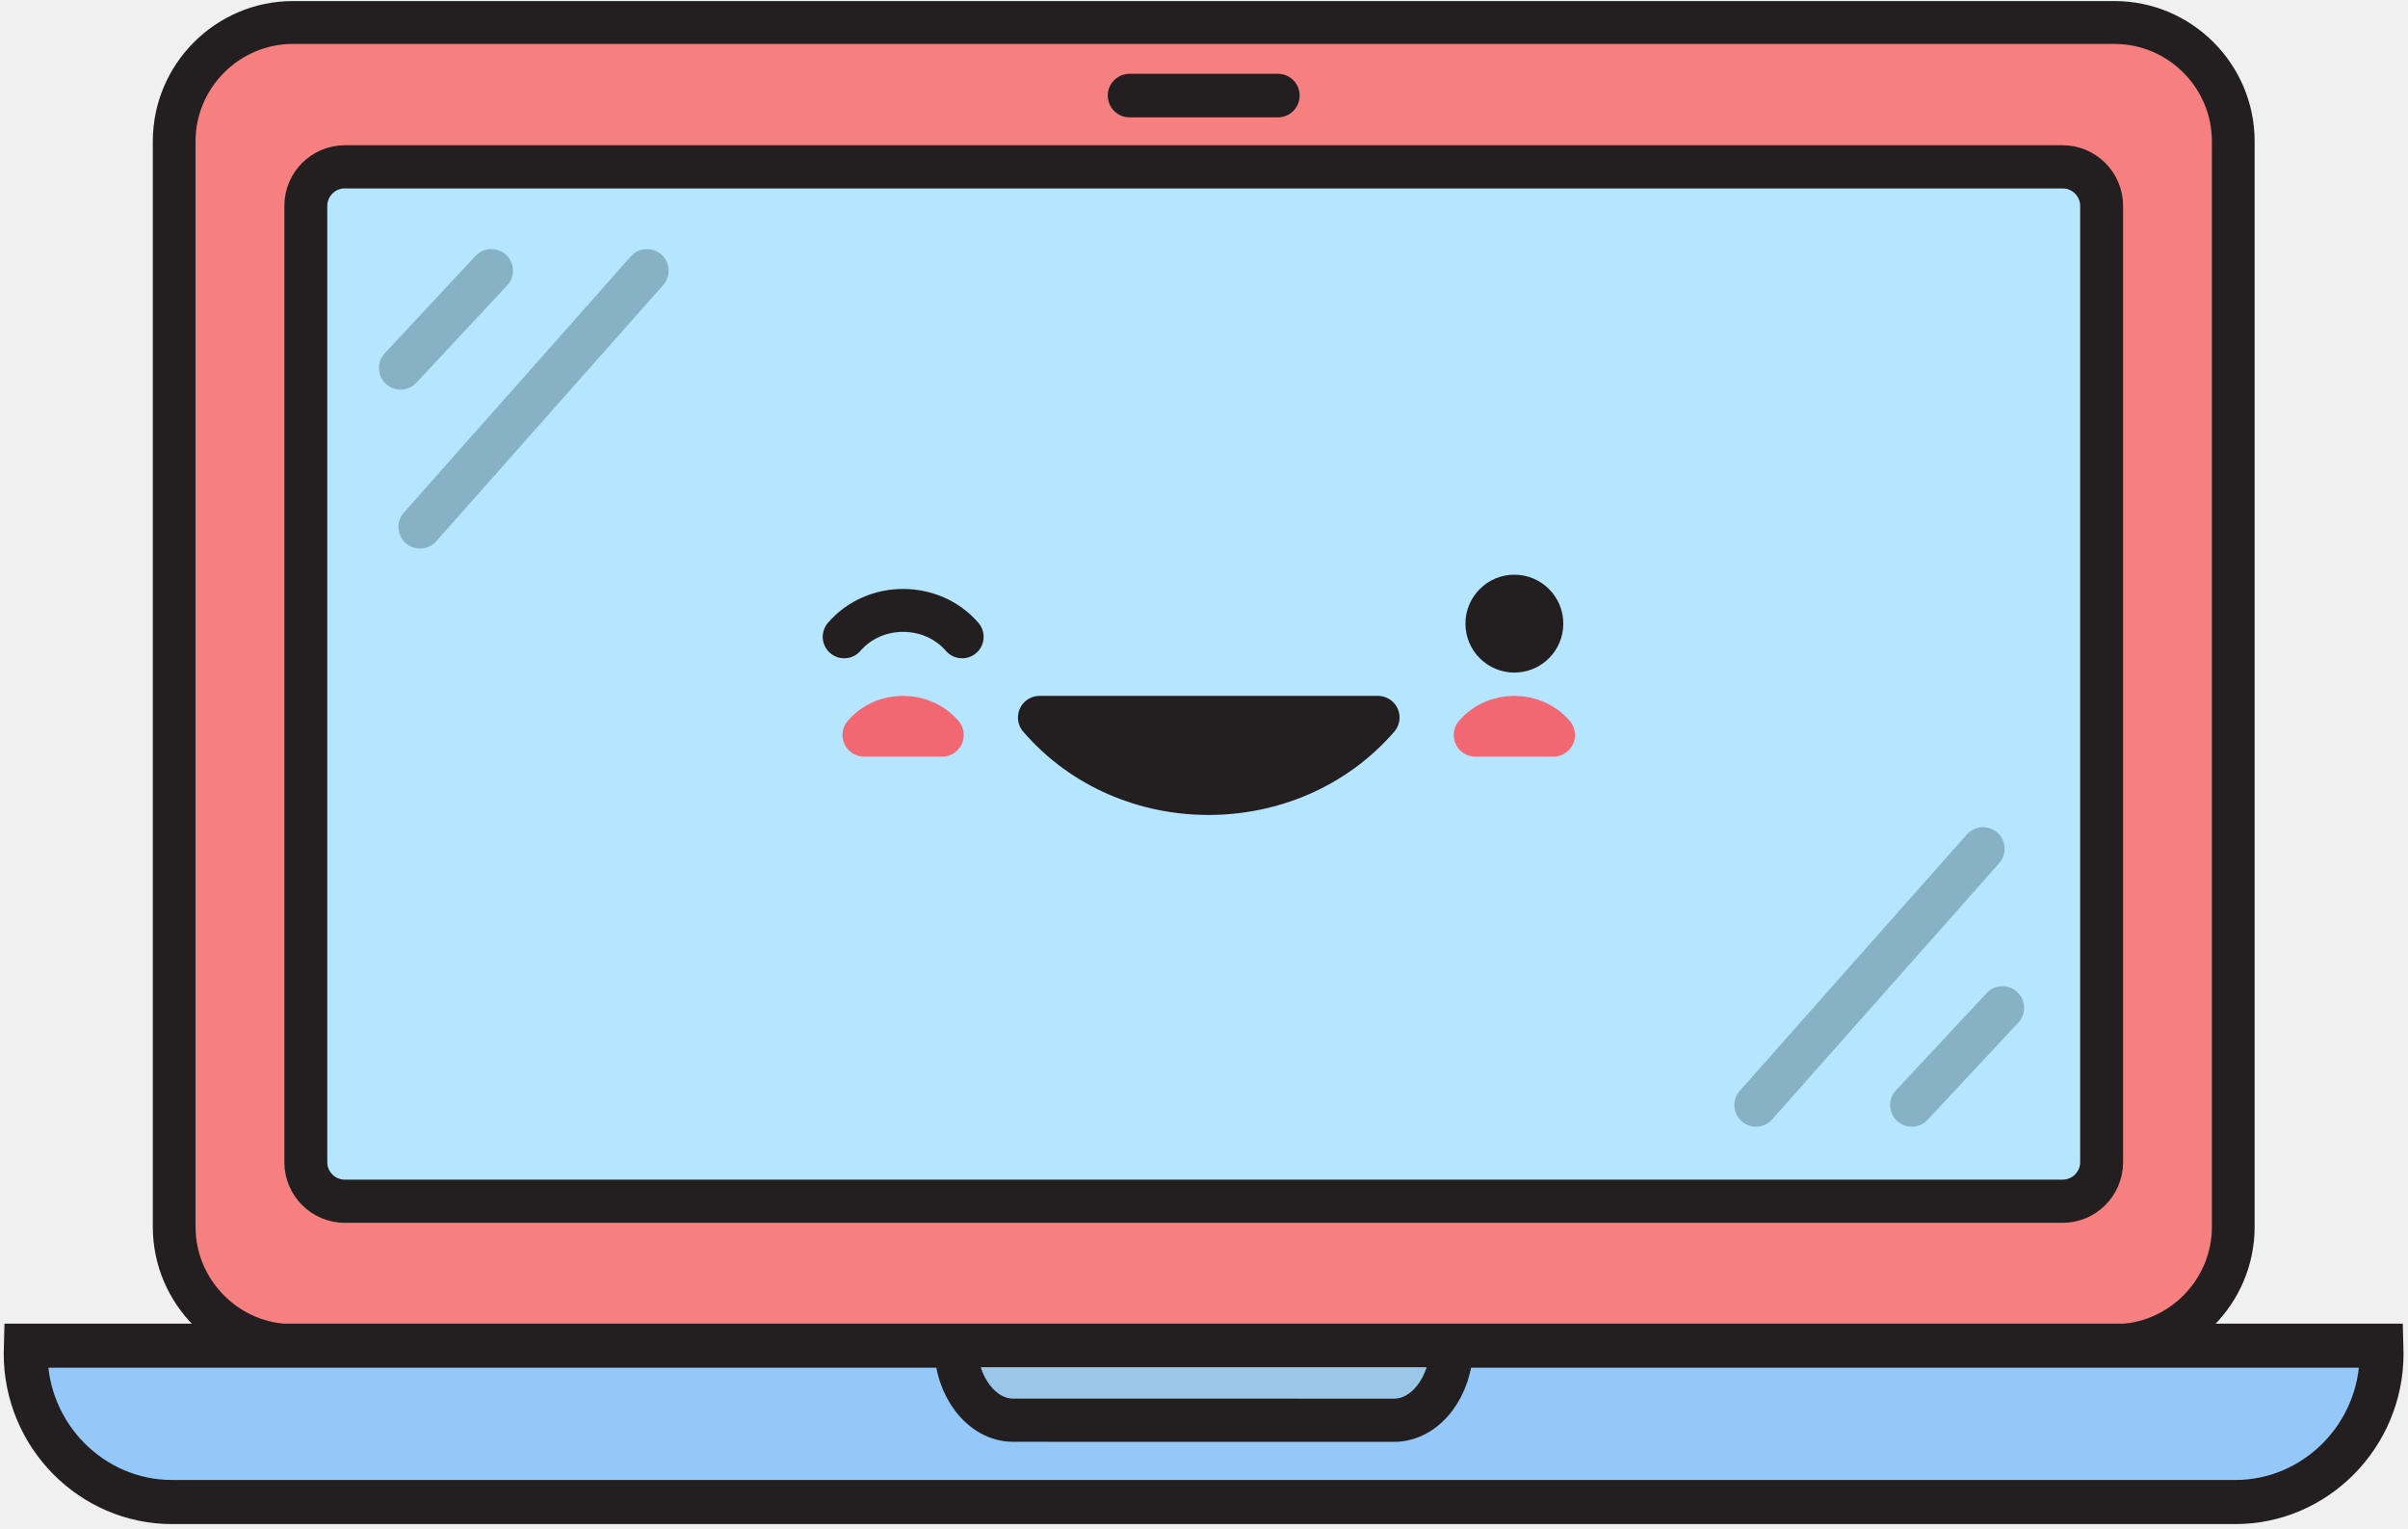
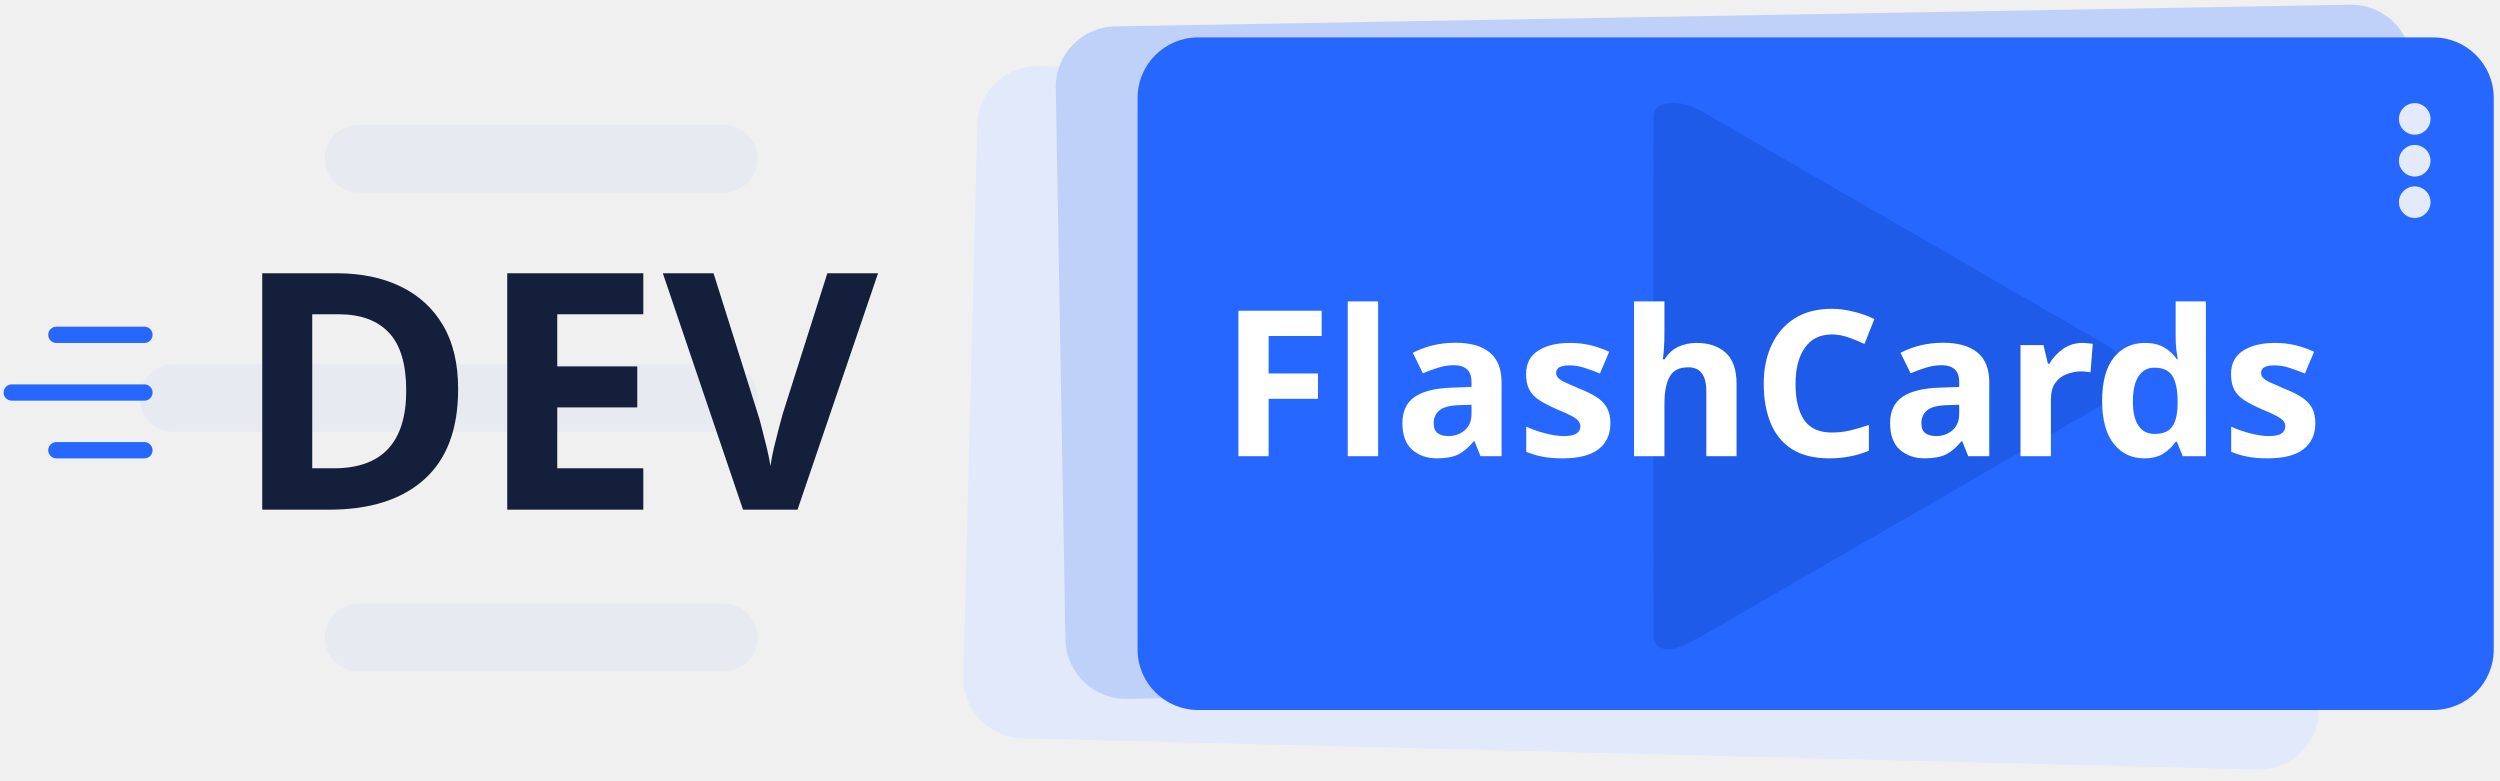
- <svg xmlns="http://www.w3.org/2000/svg" width="100%" height="100%" viewBox="0 0 323 205" style="fill-rule:evenodd;clip-rule:evenodd;stroke-miterlimit:2.613;">
-   <g transform="matrix(1,0,0,1,-459,-528)">
-     <g transform="matrix(4.16667,0,0,4.16667,0,0)">
-       <g transform="matrix(2.64587,0,0,2.65315,0,-206.529)">
-         <path d="M45.198,125.878L67.363,125.878C68.157,125.878 68.807,126.526 68.807,127.318L68.807,140.488C68.807,141.28 68.157,141.928 67.363,141.928L45.198,141.928C44.404,141.928 43.754,141.28 43.754,140.488L43.754,127.318C43.754,126.526 44.404,125.878 45.198,125.878Z" style="fill:#f67f7f;stroke:#231f20;stroke-width:0.52px;" />
-       </g>
-       <g transform="matrix(2.06205,0,0,2.07425,0,-206.53)">
-         <path d="M58.805,163.249L85.624,163.249C85.959,163.249 86.233,163.521 86.233,163.854L86.233,178.694C86.233,179.027 85.959,179.299 85.624,179.299L58.805,179.299C58.471,179.299 58.197,179.027 58.197,178.694L58.197,163.854C58.197,163.521 58.471,163.249 58.805,163.249Z" style="fill:#b5e5ff;stroke:#231f20;stroke-width:0.67px;" />
-       </g>
-       <g transform="matrix(0,-6.45091,-6.42034,0,297.818,504)">
-         <path d="M51.771,17.288L51.731,17.287C51.324,17.287 50.991,17.617 50.991,18.02L50.991,28.366C50.991,28.77 51.324,29.1 51.731,29.1L51.771,29.099L51.771,17.288Z" style="fill:#93c8f9;stroke:#231f20;stroke-width:0.22px;" />
-       </g>
-       <g transform="matrix(1.88782,0,0,-1.89293,522.104,279.11)">
-         <path d="M-198.951,78.88L-196.419,78.88" style="fill:none;fill-rule:nonzero;stroke:#231f20;stroke-width:0.74px;stroke-linecap:round;stroke-linejoin:round;" />
-       </g>
-       <g transform="matrix(-1.8992,2.03523,2.03523,1.8992,-58.8543,-204.428)">
-         <path d="M43.961,131.839L45.5,131.839" style="fill:none;fill-rule:nonzero;stroke:#87b2c6;stroke-width:0.5px;stroke-linecap:round;stroke-linejoin:round;" />
-       </g>
-       <g transform="matrix(-1.84623,2.08341,2.08341,1.84623,-60.972,-197.454)">
-         <path d="M43.764,130.92L47.722,130.92" style="fill:none;fill-rule:nonzero;stroke:#87b2c6;stroke-width:0.5px;stroke-linecap:round;stroke-linejoin:round;" />
-       </g>
-       <g transform="matrix(1.8993,-2.03514,-2.03514,-1.8993,40.3455,-200.093)">
-         <path d="M-62.975,-123.317L-61.437,-123.317" style="fill:none;fill-rule:nonzero;stroke:#87b2c6;stroke-width:0.5px;stroke-linecap:round;stroke-linejoin:round;" />
-       </g>
-       <g transform="matrix(1.84607,-2.08355,-2.08355,-1.84607,24.462,-198.684)">
-         <path d="M-63.173,-124.235L-59.214,-124.235" style="fill:none;fill-rule:nonzero;stroke:#87b2c6;stroke-width:0.5px;stroke-linecap:round;stroke-linejoin:round;" />
-       </g>
-       <g transform="matrix(-0.467176,-2.74059,-2.74425,0.466554,239.785,-181.781)">
-         <path d="M-119.757,50.592C-120.226,50.677 -120.557,51.035 -120.497,51.393L-119.757,55.737C-119.696,56.095 -119.264,56.323 -118.794,56.248L-119.757,50.592Z" style="fill:#9ac6ea;stroke:#231f20;stroke-width:0.5px;" />
-       </g>
-       <g transform="matrix(2.78373,0,0,2.78373,0,-204.005)">
-         <path d="M49.566,127.304L50.468,127.304C50.235,127.035 49.799,127.033 49.566,127.304Z" style="fill:none;fill-rule:nonzero;stroke:#f16872;stroke-width:0.5px;stroke-linecap:round;stroke-linejoin:round;" />
-       </g>
-       <g transform="matrix(2.78373,0,0,2.78373,0,-204.005)">
-         <path d="M56.635,127.304L57.537,127.304C57.304,127.035 56.868,127.033 56.635,127.304Z" style="fill:none;fill-rule:nonzero;stroke:#f16872;stroke-width:0.5px;stroke-linecap:round;stroke-linejoin:round;" />
-       </g>
-       <g transform="matrix(-1,0,0,1,317.823,-210.417)">
-         <path d="M158.911,355.633C158.041,355.633 157.336,356.339 157.336,357.208C157.336,358.078 158.041,358.783 158.911,358.783C159.781,358.783 160.487,358.078 160.487,357.208C160.487,356.339 159.781,355.633 158.911,355.633" style="fill:#231f20;" />
-       </g>
-       <g transform="matrix(3.37443,0,0,-3.36849,497.217,285.637)">
-         <path d="M-106.649,41.093C-106.359,41.43 -105.814,41.429 -105.524,41.093" style="fill:none;fill-rule:nonzero;stroke:#231f20;stroke-width:0.41px;stroke-linecap:round;stroke-linejoin:round;" />
-       </g>
-       <g transform="matrix(2.78373,0,0,2.78373,0,-201.113)">
-         <path d="M51.595,126.063L55.508,126.063C54.499,127.229 52.605,127.235 51.595,126.063Z" style="fill:#231f20;stroke:#231f20;stroke-width:0.5px;stroke-linecap:round;stroke-linejoin:round;" />
+ <svg xmlns="http://www.w3.org/2000/svg" width="100%" height="100%" viewBox="0 0 221 69" style="fill-rule:evenodd;clip-rule:evenodd;stroke-linejoin:round;stroke-miterlimit:2;">
+   <g transform="matrix(1,0,0,1,-1256,-3880)">
+     <g transform="matrix(1,0,0,1,-9849.89,3561.38)">
+       <g id="Logo-V4" transform="matrix(0.975649,0,0,0.975649,652.453,-392.375)">
+         <g>
+           <g transform="matrix(0.999681,0.0252391,-0.0252391,0.999681,9931.94,-3589.82)">
+             <path d="M1102.83,4306.52C1102.83,4303.49 1100.38,4301.04 1097.35,4301.04L985.44,4301.04C982.412,4301.04 979.954,4303.49 979.954,4306.52L979.954,4356.5C979.954,4359.53 982.412,4361.98 985.44,4361.98L1097.35,4361.98C1100.38,4361.98 1102.83,4359.53 1102.83,4356.5L1102.83,4306.52Z" style="fill:rgb(226,233,251);" />
+           </g>
+           <g transform="matrix(0.999846,-0.0175331,0.0175331,0.999846,9754.69,-3551.97)">
+             <path d="M1102.83,4306.52C1102.83,4303.49 1100.38,4301.04 1097.35,4301.04L985.44,4301.04C982.412,4301.04 979.954,4303.49 979.954,4306.52L979.954,4356.5C979.954,4359.53 982.412,4361.98 985.44,4361.98L1097.35,4361.98C1100.38,4361.98 1102.83,4359.53 1102.83,4356.5L1102.83,4306.52Z" style="fill:rgb(192,209,249);" />
+           </g>
+           <g transform="matrix(1,0,0,1,9837.46,-3568.91)">
+             <path d="M1102.83,4306.52C1102.83,4303.49 1100.38,4301.04 1097.35,4301.04L985.44,4301.04C982.412,4301.04 979.954,4303.49 979.954,4306.52L979.954,4356.5C979.954,4359.53 982.412,4361.98 985.44,4361.98L1097.35,4361.98C1100.38,4361.98 1102.83,4359.53 1102.83,4356.5L1102.83,4306.52Z" style="fill:rgb(38,103,255);" />
+           </g>
+           <g transform="matrix(1.83959,0,0,1.83959,-9182.97,-617.936)">
+             <g transform="matrix(1,0,0,1,9736.21,-3580.93)">
+               <circle cx="1198.89" cy="4318.84" r="0.778" style="fill:rgb(227,234,252);" />
+             </g>
+             <g transform="matrix(1,0,0,1,9736.21,-3578.87)">
+               <circle cx="1198.89" cy="4318.84" r="0.778" style="fill:rgb(227,234,252);" />
+             </g>
+             <g transform="matrix(1,0,0,1,9736.21,-3576.83)">
+               <circle cx="1198.89" cy="4318.84" r="0.778" style="fill:rgb(227,234,252);" />
+             </g>
+           </g>
+         </g>
+         <g transform="matrix(0.299715,0,0,0.375405,7491.84,478.025)">
+           <g transform="matrix(0.953188,0,0,1.5,9932.33,-5722.55)">
+             <path d="M908.192,4314.14C908.192,4313.42 907.035,4312.83 905.609,4312.83L877.68,4312.83C876.254,4312.83 875.097,4313.42 875.097,4314.14C875.097,4314.87 876.254,4315.45 877.68,4315.45L905.609,4315.45C907.035,4315.45 908.192,4314.87 908.192,4314.14Z" style="fill:rgb(38,103,255);" />
+           </g>
+           <g transform="matrix(0.953188,0,0,1.5,9932.33,-5694.69)">
+             <path d="M908.192,4314.14C908.192,4313.42 907.035,4312.83 905.609,4312.83L877.68,4312.83C876.254,4312.83 875.097,4313.42 875.097,4314.14C875.097,4314.87 876.254,4315.45 877.68,4315.45L905.609,4315.45C907.035,4315.45 908.192,4314.87 908.192,4314.14Z" style="fill:rgb(38,103,255);" />
+           </g>
+           <g transform="matrix(1.36096,0,0,1.5,9562,-5708.62)">
+             <path d="M908.192,4314.14C908.192,4313.42 907.381,4312.83 906.383,4312.83L876.906,4312.83C875.907,4312.83 875.097,4313.42 875.097,4314.14C875.097,4314.87 875.907,4315.45 876.906,4315.45L906.383,4315.45C907.381,4315.45 908.192,4314.87 908.192,4314.14Z" style="fill:rgb(38,103,255);" />
+           </g>
+         </g>
+         <g transform="matrix(1.24316,0,0,1.5571,-2640.67,-422.618)">
+           <g opacity="0.05">
+             <g transform="matrix(0.953188,0,0,1.5,9932.33,-5722.55)">
+               <path d="M908.192,4314.14C908.192,4313.42 907.035,4312.83 905.609,4312.83L877.68,4312.83C876.254,4312.83 875.097,4313.42 875.097,4314.14C875.097,4314.87 876.254,4315.45 877.68,4315.45L905.609,4315.45C907.035,4315.45 908.192,4314.87 908.192,4314.14Z" style="fill:rgb(38,103,255);" />
+             </g>
+             <g transform="matrix(0.953188,0,0,1.5,9932.33,-5694.69)">
+               <path d="M908.192,4314.14C908.192,4313.42 907.035,4312.83 905.609,4312.83L877.68,4312.83C876.254,4312.83 875.097,4313.42 875.097,4314.14C875.097,4314.87 876.254,4315.45 877.68,4315.45L905.609,4315.45C907.035,4315.45 908.192,4314.87 908.192,4314.14Z" style="fill:rgb(38,103,255);" />
+             </g>
+             <g transform="matrix(1.36096,0,0,1.5,9562,-5708.62)">
+               <path d="M908.192,4314.14C908.192,4313.42 907.381,4312.83 906.383,4312.83L876.906,4312.83C875.907,4312.83 875.097,4313.42 875.097,4314.14C875.097,4314.87 875.907,4315.45 876.906,4315.45L906.383,4315.45C907.381,4315.45 908.192,4314.87 908.192,4314.14Z" style="fill:rgb(38,103,255);" />
+             </g>
+           </g>
+         </g>
+         <g transform="matrix(1,0,0,1,9900.57,-3589.54)">
+           <text x="834.827px" y="4364.46px" style="font-family:'Poppins-Bold', 'Poppins';font-weight:700;font-size:30px;fill:rgb(19,31,59);">DEV</text>
+         </g>
+         <g transform="matrix(5.19519,0,0,2.99965,4822.68,-12218.4)">
+           <path d="M1163.18,4319.33C1162.99,4319.33 1162.9,4319.56 1162.9,4319.71C1162.89,4325.1 1162.9,4334.9 1162.9,4335.47C1162.9,4335.7 1163.03,4335.83 1163.16,4335.83C1163.3,4335.83 1163.53,4335.64 1163.77,4335.4L1170.79,4328.38C1171.27,4327.9 1171.27,4327.11 1170.79,4326.63L1163.77,4319.61C1163.52,4319.36 1163.36,4319.32 1163.18,4319.33Z" style="fill:rgb(1,41,134);fill-opacity:0.18;" />
+         </g>
+         <g transform="matrix(1.02496,0,0,1.02496,9705.26,-3689.26)">
+           <text x="1092.36px" y="4350.74px" style="font-family:'Poppins-Bold', 'Poppins';font-weight:700;font-size:18px;fill:white;">FlashCards</text>
+         </g>
      </g>
    </g>
  </g>
</svg>
